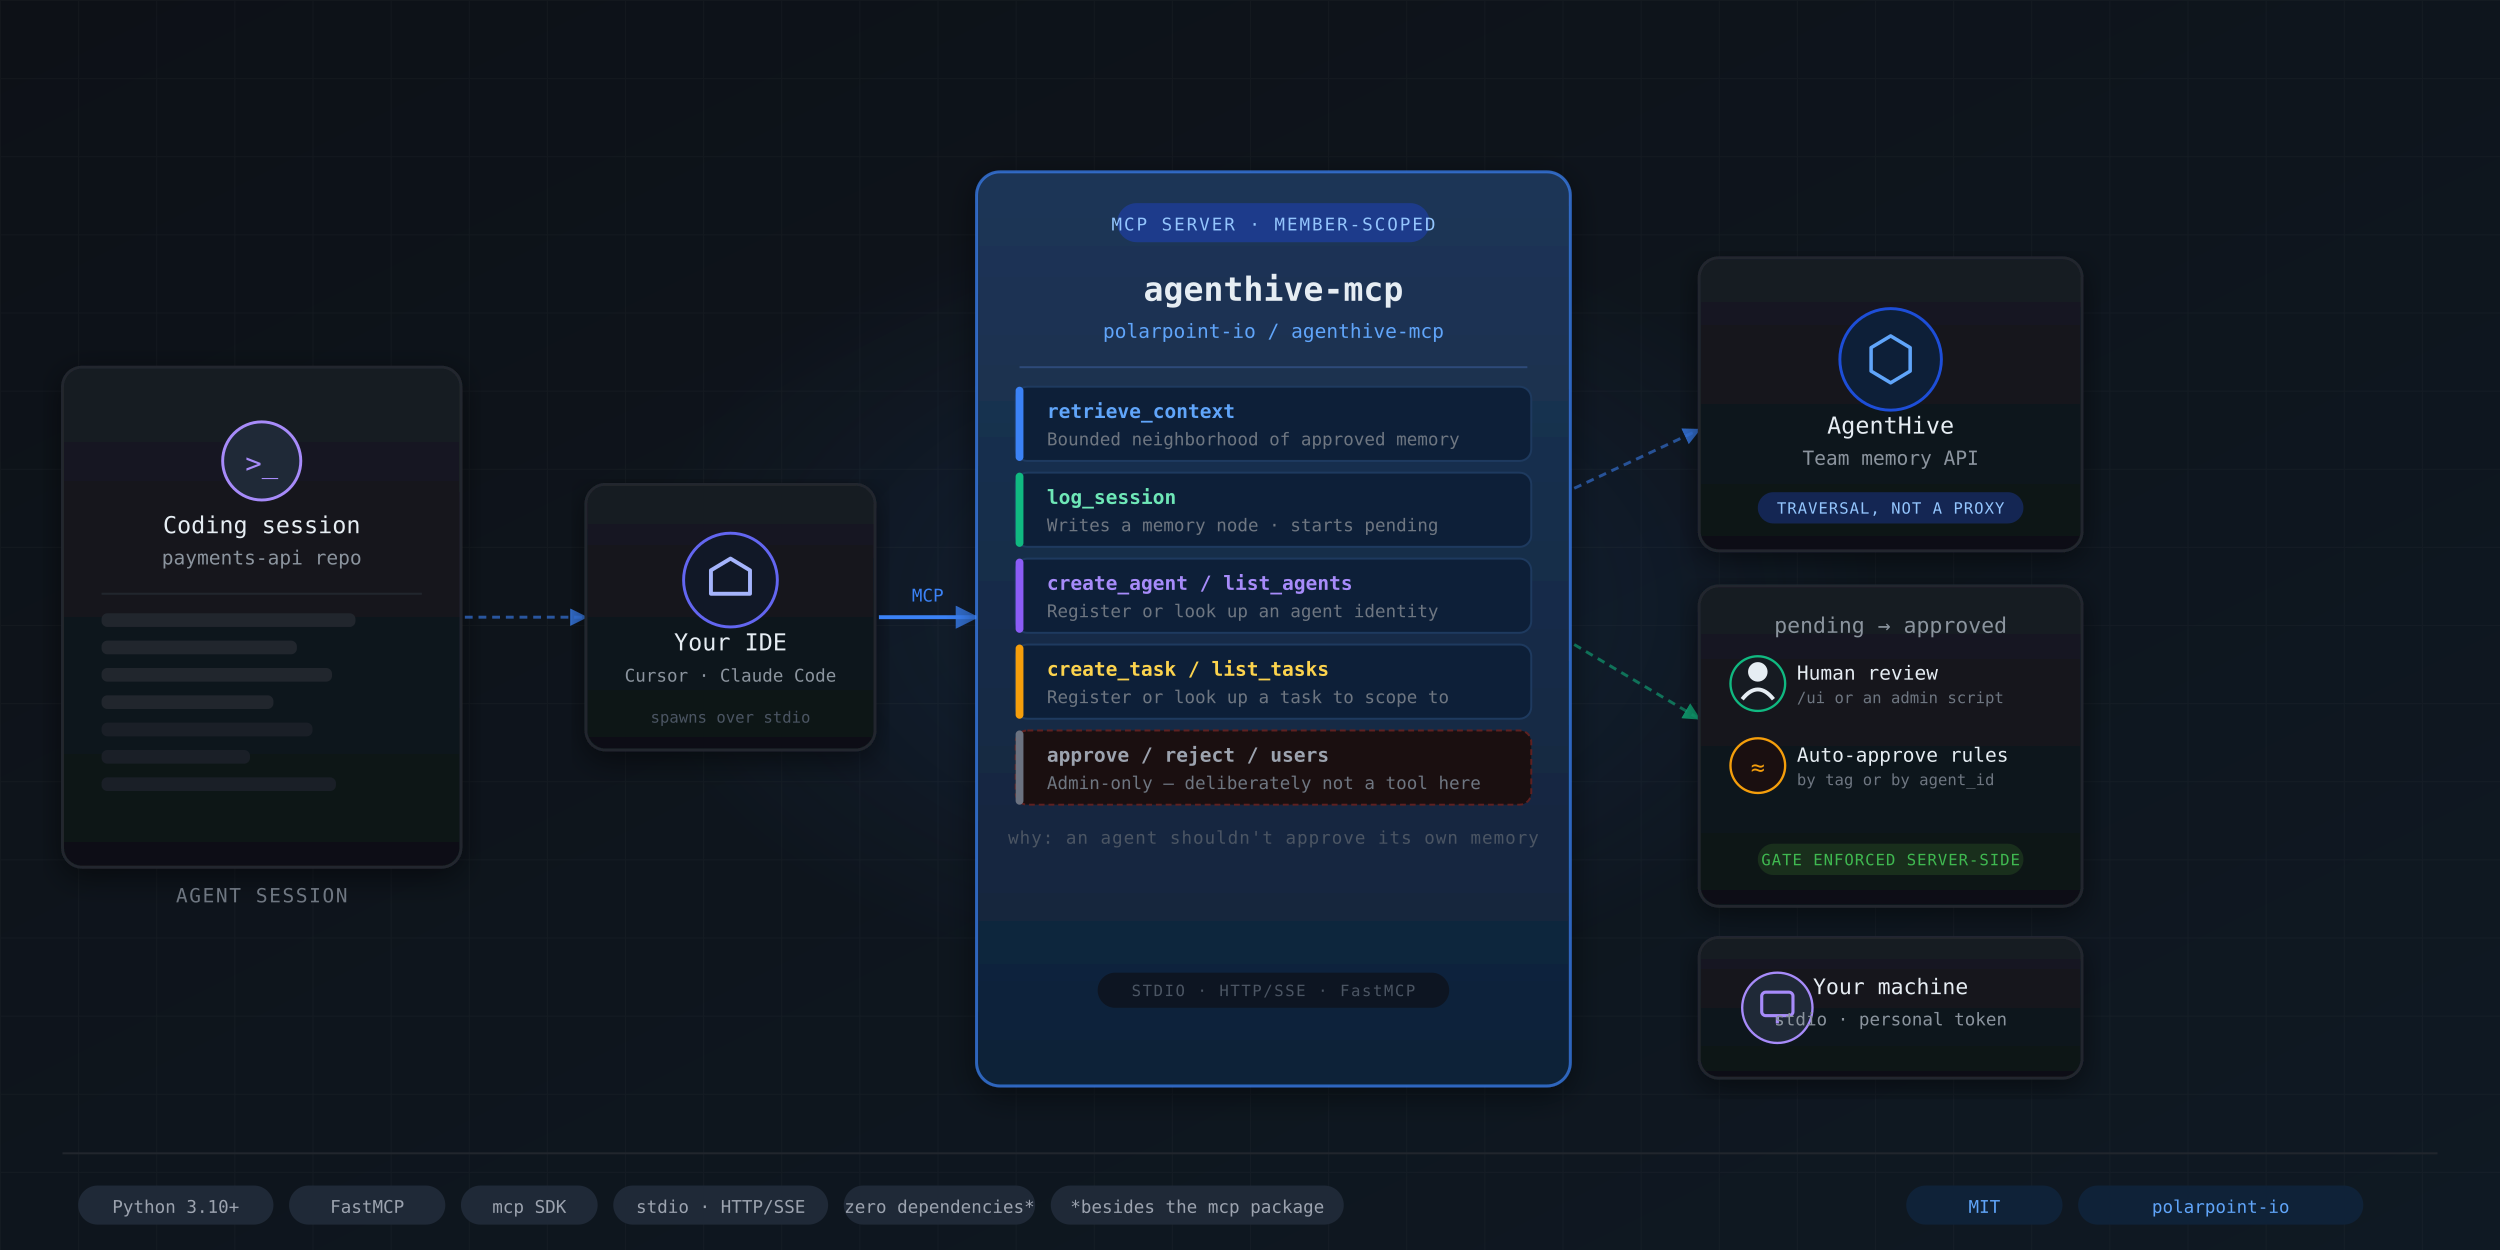
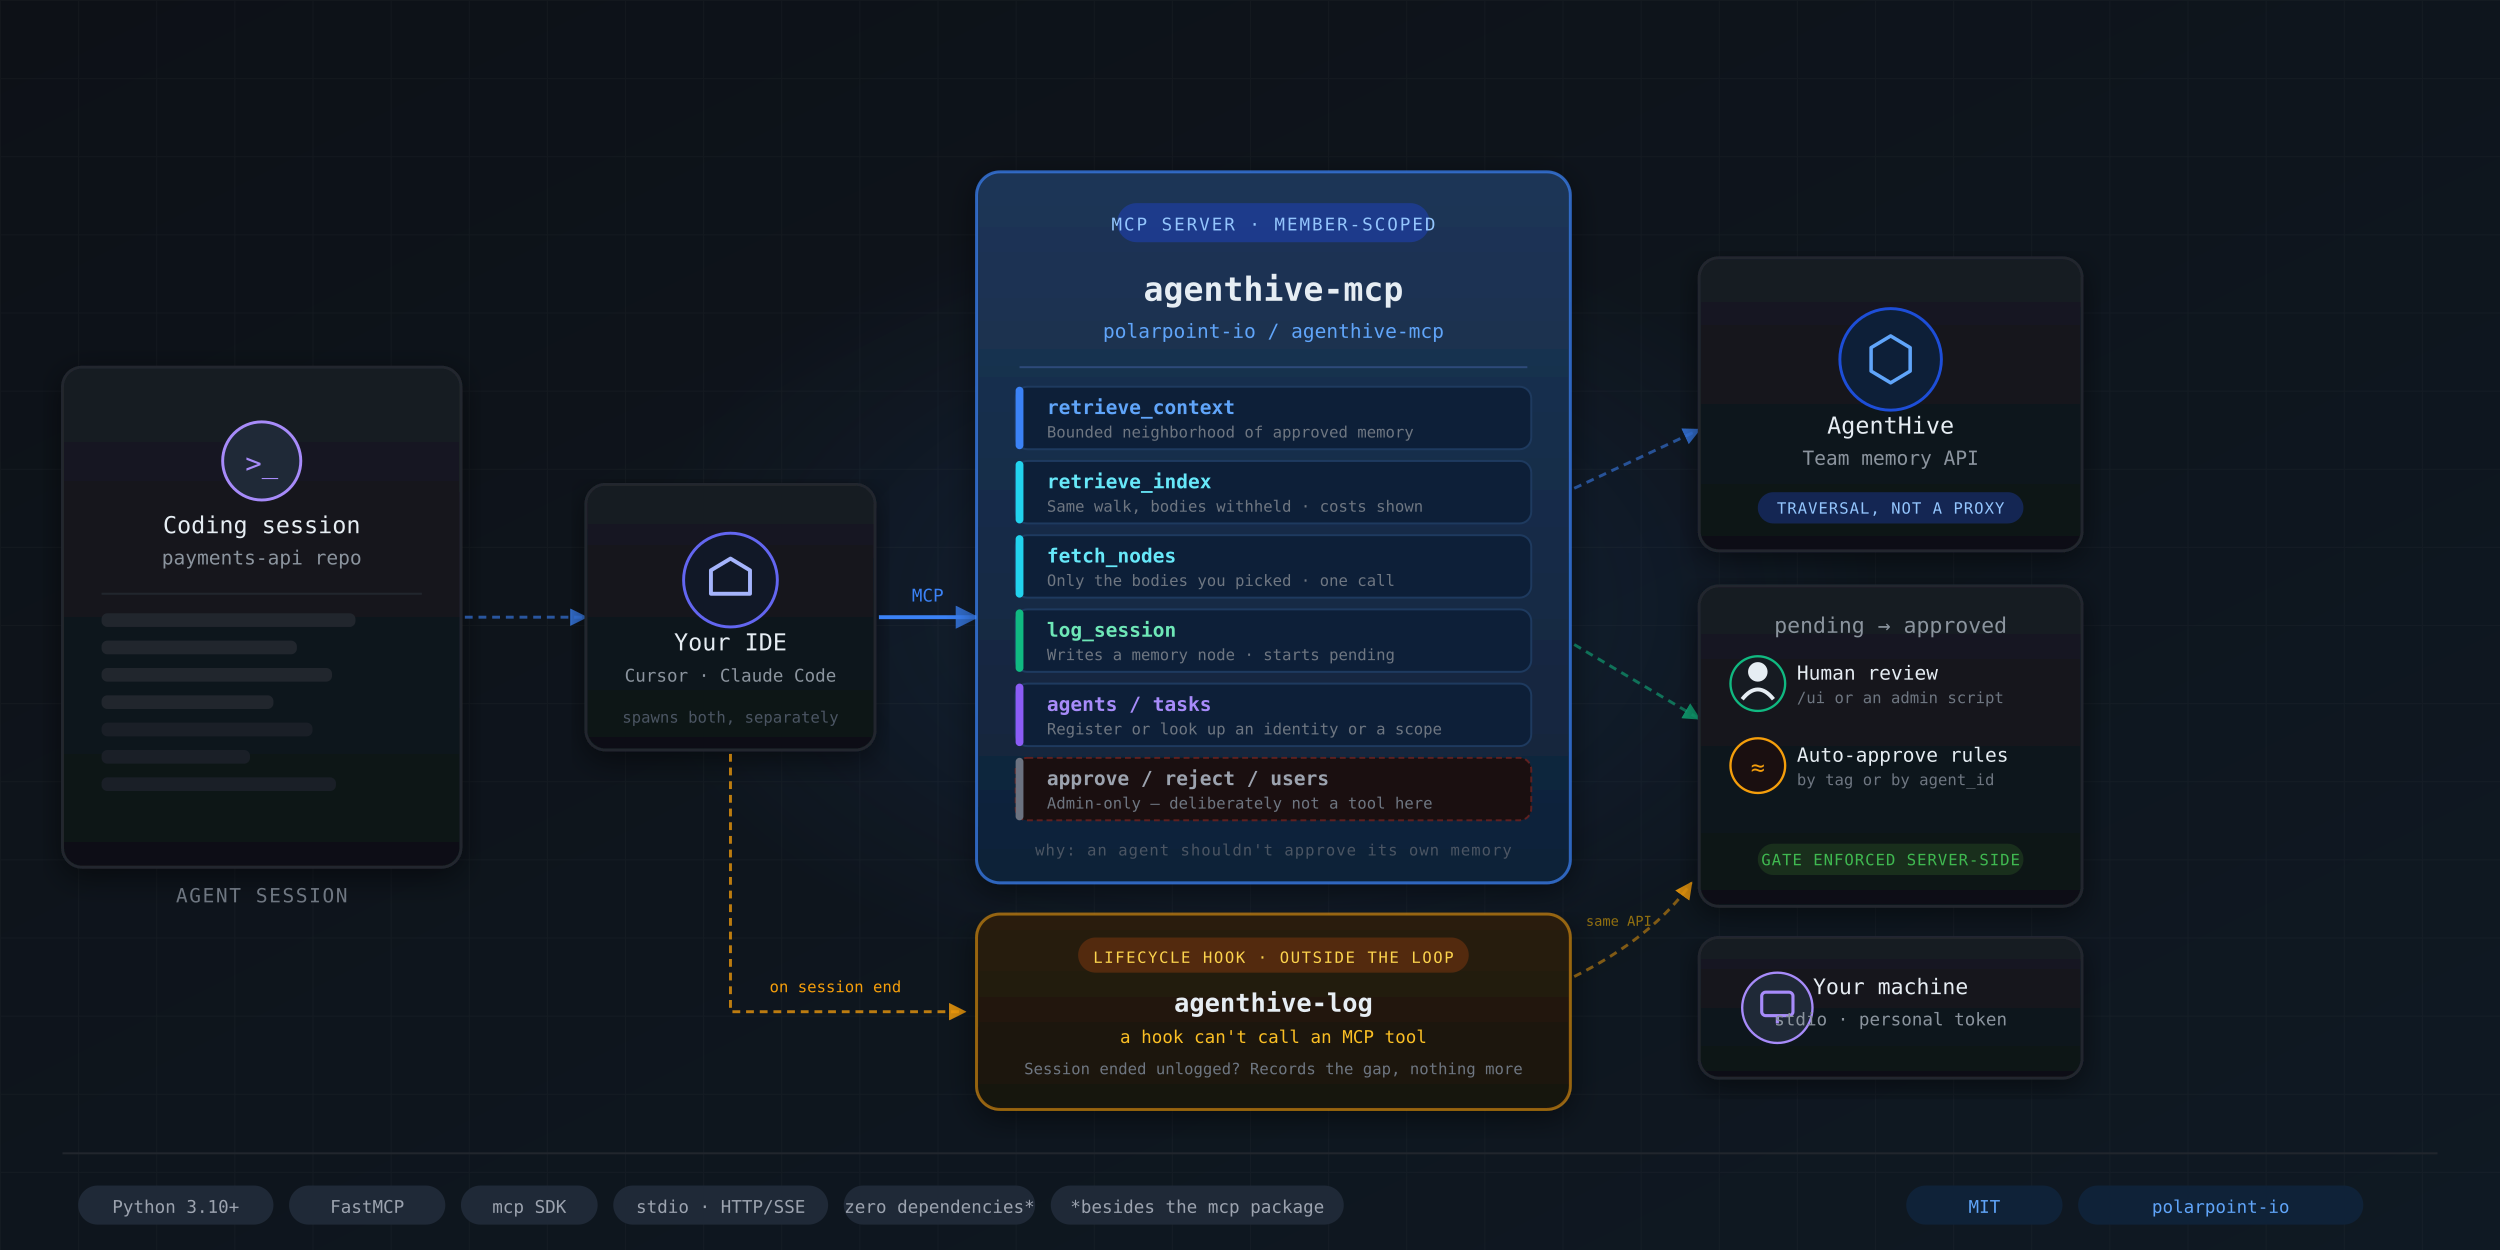
<svg xmlns="http://www.w3.org/2000/svg" viewBox="0 0 1280 640" font-family="ui-monospace, 'Cascadia Code', 'Fira Code', monospace">
  <defs>
    <linearGradient id="bg" x1="0" y1="0" x2="1" y2="1">
      <stop offset="0%" stop-color="#0d1117" />
      <stop offset="100%" stop-color="#0f1923" />
    </linearGradient>
    <radialGradient id="centreGlow" cx="50%" cy="50%" r="50%">
      <stop offset="0%" stop-color="#3b82f6" stop-opacity="0.12" />
      <stop offset="100%" stop-color="#3b82f6" stop-opacity="0" />
    </radialGradient>
    <linearGradient id="cardGrad" x1="0" y1="0" x2="0" y2="1">
      <stop offset="0%" stop-color="#161b22" />
      <stop offset="100%" stop-color="#0d1117" />
    </linearGradient>
    <linearGradient id="blueCard" x1="0" y1="0" x2="0" y2="1">
      <stop offset="0%" stop-color="#1d3557" />
      <stop offset="100%" stop-color="#0f2238" />
    </linearGradient>
    <pattern id="grid" width="40" height="40" patternUnits="userSpaceOnUse">
      <path d="M 40 0 L 0 0 0 40" fill="none" stroke="#ffffff" stroke-opacity="0.025" stroke-width="1" />
    </pattern>
    <marker id="arrow" viewBox="0 0 10 10" refX="9" refY="5" markerWidth="6" markerHeight="6" orient="auto-start-reverse">
      <path d="M 0 0 L 10 5 L 0 10 z" fill="#3b82f6" opacity="0.8" />
    </marker>
+     <marker id="arrow-amber" viewBox="0 0 10 10" refX="9" refY="5" markerWidth="6" markerHeight="6" orient="auto-start-reverse">
+       <path d="M 0 0 L 10 5 L 0 10 z" fill="#f59e0b" opacity="0.85" />
+     </marker>
+     <linearGradient id="hookCard" x1="0" y1="0" x2="0" y2="1">
+       <stop offset="0%" stop-color="#2a1f0d" />
+       <stop offset="100%" stop-color="#17120a" />
+     </linearGradient>
    <marker id="arrow-green" viewBox="0 0 10 10" refX="9" refY="5" markerWidth="6" markerHeight="6" orient="auto-start-reverse">
      <path d="M 0 0 L 10 5 L 0 10 z" fill="#10b981" opacity="0.8" />
    </marker>
    <filter id="shadow" x="-5%" y="-5%" width="110%" height="120%">
      <feDropShadow dx="0" dy="4" stdDeviation="8" flood-color="#000000" flood-opacity="0.5" />
    </filter>
  </defs>
  <rect width="1280" height="640" fill="url(#bg)" />
  <rect width="1280" height="640" fill="url(#grid)" />
  <ellipse cx="640" cy="310" rx="320" ry="200" fill="url(#centreGlow)" />
  <g filter="url(#shadow)">
    <rect x="32" y="188" width="204" height="256" rx="10" fill="url(#cardGrad)" stroke="#21262d" stroke-width="1.5" />
  </g>
  <circle cx="134" cy="236" r="20" fill="#1f2937" stroke="#a78bfa" stroke-width="1.5" />
  <text x="134" y="242" text-anchor="middle" font-size="14" fill="#a78bfa">&gt;_</text>
  <text x="134" y="273" text-anchor="middle" font-size="12" fill="#e6edf3">Coding session</text>
  <text x="134" y="289" text-anchor="middle" font-size="10" fill="#8b949e">payments-api repo</text>
  <line x1="52" y1="304" x2="216" y2="304" stroke="#21262d" stroke-width="1" />
  <rect x="52" y="314" width="130" height="7" rx="3" fill="#21262d" />
  <rect x="52" y="328" width="100" height="7" rx="3" fill="#21262d" />
  <rect x="52" y="342" width="118" height="7" rx="3" fill="#21262d" />
  <rect x="52" y="356" width="88" height="7" rx="3" fill="#21262d" />
  <rect x="52" y="370" width="108" height="7" rx="3" fill="#1a1f27" />
  <rect x="52" y="384" width="76" height="7" rx="3" fill="#1a1f27" />
  <rect x="52" y="398" width="120" height="7" rx="3" fill="#1a1f27" />
  <text x="134" y="462" text-anchor="middle" font-size="10" fill="#6e7681" letter-spacing="0.8">AGENT SESSION</text>
  <line x1="238" y1="316" x2="300" y2="316" stroke="#3b82f6" stroke-width="1.5" stroke-opacity="0.6" marker-end="url(#arrow)" stroke-dasharray="4 3" />
  <g filter="url(#shadow)">
    <rect x="300" y="248" width="148" height="136" rx="10" fill="url(#cardGrad)" stroke="#21262d" stroke-width="1.5" />
  </g>
  <circle cx="374" cy="297" r="24" fill="#111827" stroke="#6366f1" stroke-width="1.5" />
  <path d="M 364 292 L 374 286 L 384 292 L 384 304 L 364 304 Z" fill="none" stroke="#a5b4fc" stroke-width="2" stroke-linejoin="round" />
  <text x="374" y="333" text-anchor="middle" font-size="12" fill="#e6edf3">Your IDE</text>
  <text x="374" y="349" text-anchor="middle" font-size="9" fill="#8b949e">Cursor · Claude Code</text>
-   <text x="374" y="370" text-anchor="middle" font-size="8" fill="#4b5563">spawns over stdio</text>
+   <text x="374" y="370" text-anchor="middle" font-size="8" fill="#4b5563">spawns both, separately</text>
  <line x1="450" y1="316" x2="500" y2="316" stroke="#3b82f6" stroke-width="2" marker-end="url(#arrow)" />
  <text x="475" y="308" text-anchor="middle" font-size="9" fill="#3b82f6">MCP</text>
+   <path d="M 374 386 L 374 518 L 494 518" fill="none" stroke="#f59e0b" stroke-width="1.5" stroke-opacity="0.75" stroke-dasharray="4 3" marker-end="url(#arrow-amber)" />
+   <text x="394" y="508" font-size="8" fill="#f59e0b">on session end</text>
  <g filter="url(#shadow)">
-     <rect x="500" y="88" width="304" height="468" rx="12" fill="url(#blueCard)" stroke="#3b82f6" stroke-width="1.5" stroke-opacity="0.7" />
+     <rect x="500" y="88" width="304" height="364" rx="12" fill="url(#blueCard)" stroke="#3b82f6" stroke-width="1.5" stroke-opacity="0.7" />
  </g>
  <rect x="572" y="104" width="160" height="20" rx="10" fill="#1e40af" fill-opacity="0.6" />
  <text x="652" y="118" text-anchor="middle" font-size="9" fill="#93c5fd" letter-spacing="1">MCP SERVER · MEMBER-SCOPED</text>
  <text x="652" y="154" text-anchor="middle" font-size="17" fill="#e6edf3" font-weight="bold">agenthive-mcp</text>
  <text x="652" y="173" text-anchor="middle" font-size="10" fill="#60a5fa">polarpoint-io / agenthive-mcp</text>
  <line x1="522" y1="188" x2="782" y2="188" stroke="#2d4a7a" stroke-width="1" />
-   <rect x="520" y="198" width="264" height="38" rx="6" fill="#0d1f38" stroke="#1e3a5f" stroke-width="1" />
-   <rect x="520" y="198" width="4" height="38" rx="2" fill="#3b82f6" />
-   <text x="536" y="214" font-size="10" fill="#60a5fa" font-weight="bold">retrieve_context</text>
-   <text x="536" y="228" font-size="9" fill="#6e7681">Bounded neighborhood of approved memory</text>
-   <rect x="520" y="242" width="264" height="38" rx="6" fill="#0d1f38" stroke="#1e3a5f" stroke-width="1" />
-   <rect x="520" y="242" width="4" height="38" rx="2" fill="#10b981" />
-   <text x="536" y="258" font-size="10" fill="#6ee7b7" font-weight="bold">log_session</text>
-   <text x="536" y="272" font-size="9" fill="#6e7681">Writes a memory node · starts pending</text>
-   <rect x="520" y="286" width="264" height="38" rx="6" fill="#0d1f38" stroke="#1e3a5f" stroke-width="1" />
-   <rect x="520" y="286" width="4" height="38" rx="2" fill="#8b5cf6" />
-   <text x="536" y="302" font-size="10" fill="#a78bfa" font-weight="bold">create_agent / list_agents</text>
-   <text x="536" y="316" font-size="9" fill="#6e7681">Register or look up an agent identity</text>
-   <rect x="520" y="330" width="264" height="38" rx="6" fill="#0d1f38" stroke="#1e3a5f" stroke-width="1" />
-   <rect x="520" y="330" width="4" height="38" rx="2" fill="#f59e0b" />
-   <text x="536" y="346" font-size="10" fill="#fcd34d" font-weight="bold">create_task / list_tasks</text>
-   <text x="536" y="360" font-size="9" fill="#6e7681">Register or look up a task to scope to</text>
-   <rect x="520" y="374" width="264" height="38" rx="6" fill="#1a0f10" stroke="#5f2020" stroke-width="1" stroke-dasharray="3 2" />
-   <rect x="520" y="374" width="4" height="38" rx="2" fill="#6b7280" />
-   <text x="536" y="390" font-size="10" fill="#9ca3af" font-weight="bold">approve / reject / users</text>
-   <text x="536" y="404" font-size="9" fill="#6e7681">Admin-only — deliberately not a tool here</text>
-   <text x="652" y="432" text-anchor="middle" font-size="9" fill="#4b5563" letter-spacing="0.5">why: an agent shouldn't approve its own memory</text>
-   <rect x="562" y="498" width="180" height="18" rx="9" fill="#0d1117" fill-opacity="0.7" />
-   <text x="652" y="510" text-anchor="middle" font-size="8" fill="#4b5563" letter-spacing="0.8">STDIO · HTTP/SSE · FastMCP</text>
+   <rect x="520" y="198" width="264" height="32" rx="6" fill="#0d1f38" stroke="#1e3a5f" stroke-width="1" />
+   <rect x="520" y="198" width="4" height="32" rx="2" fill="#3b82f6" />
+   <text x="536" y="212" font-size="10" fill="#60a5fa" font-weight="bold">retrieve_context</text>
+   <text x="536" y="224" font-size="8" fill="#6e7681">Bounded neighborhood of approved memory</text>
+   <rect x="520" y="236" width="264" height="32" rx="6" fill="#0d1f38" stroke="#1e3a5f" stroke-width="1" />
+   <rect x="520" y="236" width="4" height="32" rx="2" fill="#22d3ee" />
+   <text x="536" y="250" font-size="10" fill="#67e8f9" font-weight="bold">retrieve_index</text>
+   <text x="536" y="262" font-size="8" fill="#6e7681">Same walk, bodies withheld · costs shown</text>
+   <rect x="520" y="274" width="264" height="32" rx="6" fill="#0d1f38" stroke="#1e3a5f" stroke-width="1" />
+   <rect x="520" y="274" width="4" height="32" rx="2" fill="#22d3ee" />
+   <text x="536" y="288" font-size="10" fill="#67e8f9" font-weight="bold">fetch_nodes</text>
+   <text x="536" y="300" font-size="8" fill="#6e7681">Only the bodies you picked · one call</text>
+   <rect x="520" y="312" width="264" height="32" rx="6" fill="#0d1f38" stroke="#1e3a5f" stroke-width="1" />
+   <rect x="520" y="312" width="4" height="32" rx="2" fill="#10b981" />
+   <text x="536" y="326" font-size="10" fill="#6ee7b7" font-weight="bold">log_session</text>
+   <text x="536" y="338" font-size="8" fill="#6e7681">Writes a memory node · starts pending</text>
+   <rect x="520" y="350" width="264" height="32" rx="6" fill="#0d1f38" stroke="#1e3a5f" stroke-width="1" />
+   <rect x="520" y="350" width="4" height="32" rx="2" fill="#8b5cf6" />
+   <text x="536" y="364" font-size="10" fill="#a78bfa" font-weight="bold">agents / tasks</text>
+   <text x="536" y="376" font-size="8" fill="#6e7681">Register or look up an identity or a scope</text>
+   <rect x="520" y="388" width="264" height="32" rx="6" fill="#1a0f10" stroke="#5f2020" stroke-width="1" stroke-dasharray="3 2" />
+   <rect x="520" y="388" width="4" height="32" rx="2" fill="#6b7280" />
+   <text x="536" y="402" font-size="10" fill="#9ca3af" font-weight="bold">approve / reject / users</text>
+   <text x="536" y="414" font-size="8" fill="#6e7681">Admin-only — deliberately not a tool here</text>
+   <text x="652" y="438" text-anchor="middle" font-size="8" fill="#4b5563" letter-spacing="0.5">why: an agent shouldn't approve its own memory</text>
+   <g filter="url(#shadow)">
+     <rect x="500" y="468" width="304" height="100" rx="12" fill="url(#hookCard)" stroke="#f59e0b" stroke-width="1.5" stroke-opacity="0.55" />
+   </g>
+   <rect x="552" y="480" width="200" height="18" rx="9" fill="#78350f" fill-opacity="0.55" />
+   <text x="652" y="493" text-anchor="middle" font-size="8" fill="#fcd34d" letter-spacing="0.8">LIFECYCLE HOOK · OUTSIDE THE LOOP</text>
+   <text x="652" y="518" text-anchor="middle" font-size="13" fill="#e6edf3" font-weight="bold">agenthive-log</text>
+   <text x="652" y="534" text-anchor="middle" font-size="9" fill="#fbbf24">a hook can't call an MCP tool</text>
+   <text x="652" y="550" text-anchor="middle" font-size="8" fill="#6e7681">Session ended unlogged? Records the gap, nothing more</text>
  <line x1="806" y1="250" x2="870" y2="220" stroke="#3b82f6" stroke-width="1.5" stroke-opacity="0.55" marker-end="url(#arrow)" stroke-dasharray="4 3" />
  <line x1="806" y1="330" x2="870" y2="368" stroke="#10b981" stroke-width="1.5" stroke-opacity="0.55" marker-end="url(#arrow-green)" stroke-dasharray="4 3" />
+   <path d="M 806 500 Q 846 480 866 452" fill="none" stroke="#f59e0b" stroke-width="1.5" stroke-opacity="0.5" marker-end="url(#arrow-amber)" stroke-dasharray="4 3" />
+   <text x="812" y="474" font-size="7" fill="#92700f">same API</text>
  <g filter="url(#shadow)">
    <rect x="870" y="132" width="196" height="150" rx="10" fill="url(#cardGrad)" stroke="#21262d" stroke-width="1.5" />
  </g>
  <circle cx="968" cy="184" r="26" fill="#0d1f38" stroke="#1d4ed8" stroke-width="1.5" />
  <path d="M 958 178 L 968 172 L 978 178 L 978 190 L 968 196 L 958 190 Z" fill="none" stroke="#60a5fa" stroke-width="1.8" stroke-linejoin="round" />
  <text x="968" y="222" text-anchor="middle" font-size="12" fill="#e6edf3">AgentHive</text>
  <text x="968" y="238" text-anchor="middle" font-size="10" fill="#8b949e">Team memory API</text>
  <rect x="900" y="252" width="136" height="16" rx="8" fill="#1e40af" fill-opacity="0.4" />
  <text x="968" y="263" text-anchor="middle" font-size="8" fill="#93c5fd" letter-spacing="0.5">TRAVERSAL, NOT A PROXY</text>
  <g filter="url(#shadow)">
    <rect x="870" y="300" width="196" height="164" rx="10" fill="url(#cardGrad)" stroke="#21262d" stroke-width="1.5" />
  </g>
  <text x="968" y="324" text-anchor="middle" font-size="11" fill="#8b949e">pending → approved</text>
  <circle cx="900" cy="350" r="14" fill="#161b22" stroke="#10b981" stroke-width="1.2" />
  <circle cx="900" cy="344" r="5" fill="#e6edf3" />
  <path d="M 892 358 Q 900 348 908 358" fill="none" stroke="#e6edf3" stroke-width="2" />
  <text x="920" y="348" font-size="10" fill="#e6edf3">Human review</text>
  <text x="920" y="360" font-size="8" fill="#6e7681">/ui or an admin script</text>
  <circle cx="900" cy="392" r="14" fill="#1a0f10" stroke="#f59e0b" stroke-width="1.2" />
  <text x="900" y="397" text-anchor="middle" font-size="12" fill="#f59e0b">≈</text>
  <text x="920" y="390" font-size="10" fill="#e6edf3">Auto-approve rules</text>
  <text x="920" y="402" font-size="8" fill="#6e7681">by tag or by agent_id</text>
  <rect x="900" y="432" width="136" height="16" rx="8" fill="#1f3a1f" fill-opacity="0.7" />
  <text x="968" y="443" text-anchor="middle" font-size="8" fill="#3fb950" letter-spacing="0.5">GATE ENFORCED SERVER-SIDE</text>
  <g filter="url(#shadow)">
    <rect x="870" y="480" width="196" height="72" rx="10" fill="url(#cardGrad)" stroke="#21262d" stroke-width="1.5" />
  </g>
  <circle cx="910" cy="516" r="18" fill="#1f2937" stroke="#a78bfa" stroke-width="1.2" />
  <rect x="902" y="508" width="16" height="12" rx="2" fill="none" stroke="#a78bfa" stroke-width="1.6" />
  <line x1="910" y1="520" x2="910" y2="524" stroke="#a78bfa" stroke-width="1.6" />
  <text x="968" y="509" text-anchor="middle" font-size="11" fill="#e6edf3">Your machine</text>
  <text x="968" y="525" text-anchor="middle" font-size="9" fill="#8b949e">stdio · personal token</text>
  <rect x="32" y="590" width="1216" height="1" fill="#21262d" />
  <g transform="translate(40,607)">
    <rect width="100" height="20" rx="10" fill="#1f2937" />
    <text x="50" y="14" text-anchor="middle" font-size="9" fill="#9ca3af">Python 3.10+</text>
  </g>
  <g transform="translate(148,607)">
    <rect width="80" height="20" rx="10" fill="#1f2937" />
    <text x="40" y="14" text-anchor="middle" font-size="9" fill="#9ca3af">FastMCP</text>
  </g>
  <g transform="translate(236,607)">
    <rect width="70" height="20" rx="10" fill="#1f2937" />
    <text x="35" y="14" text-anchor="middle" font-size="9" fill="#9ca3af">mcp SDK</text>
  </g>
  <g transform="translate(314,607)">
    <rect width="110" height="20" rx="10" fill="#1f2937" />
    <text x="55" y="14" text-anchor="middle" font-size="9" fill="#9ca3af">stdio · HTTP/SSE</text>
  </g>
  <g transform="translate(432,607)">
    <rect width="98" height="20" rx="10" fill="#1f2937" />
    <text x="49" y="14" text-anchor="middle" font-size="9" fill="#9ca3af">zero dependencies*</text>
  </g>
  <g transform="translate(538,607)">
    <rect width="150" height="20" rx="10" fill="#1f2937" />
    <text x="75" y="14" text-anchor="middle" font-size="9" fill="#9ca3af">*besides the mcp package</text>
  </g>
  <g transform="translate(976,607)">
    <rect width="80" height="20" rx="10" fill="#0f2238" />
    <text x="40" y="14" text-anchor="middle" font-size="9" fill="#60a5fa">MIT</text>
  </g>
  <g transform="translate(1064,607)">
    <rect width="146" height="20" rx="10" fill="#0f2238" />
    <text x="73" y="14" text-anchor="middle" font-size="9" fill="#60a5fa">polarpoint-io</text>
  </g>
</svg>
